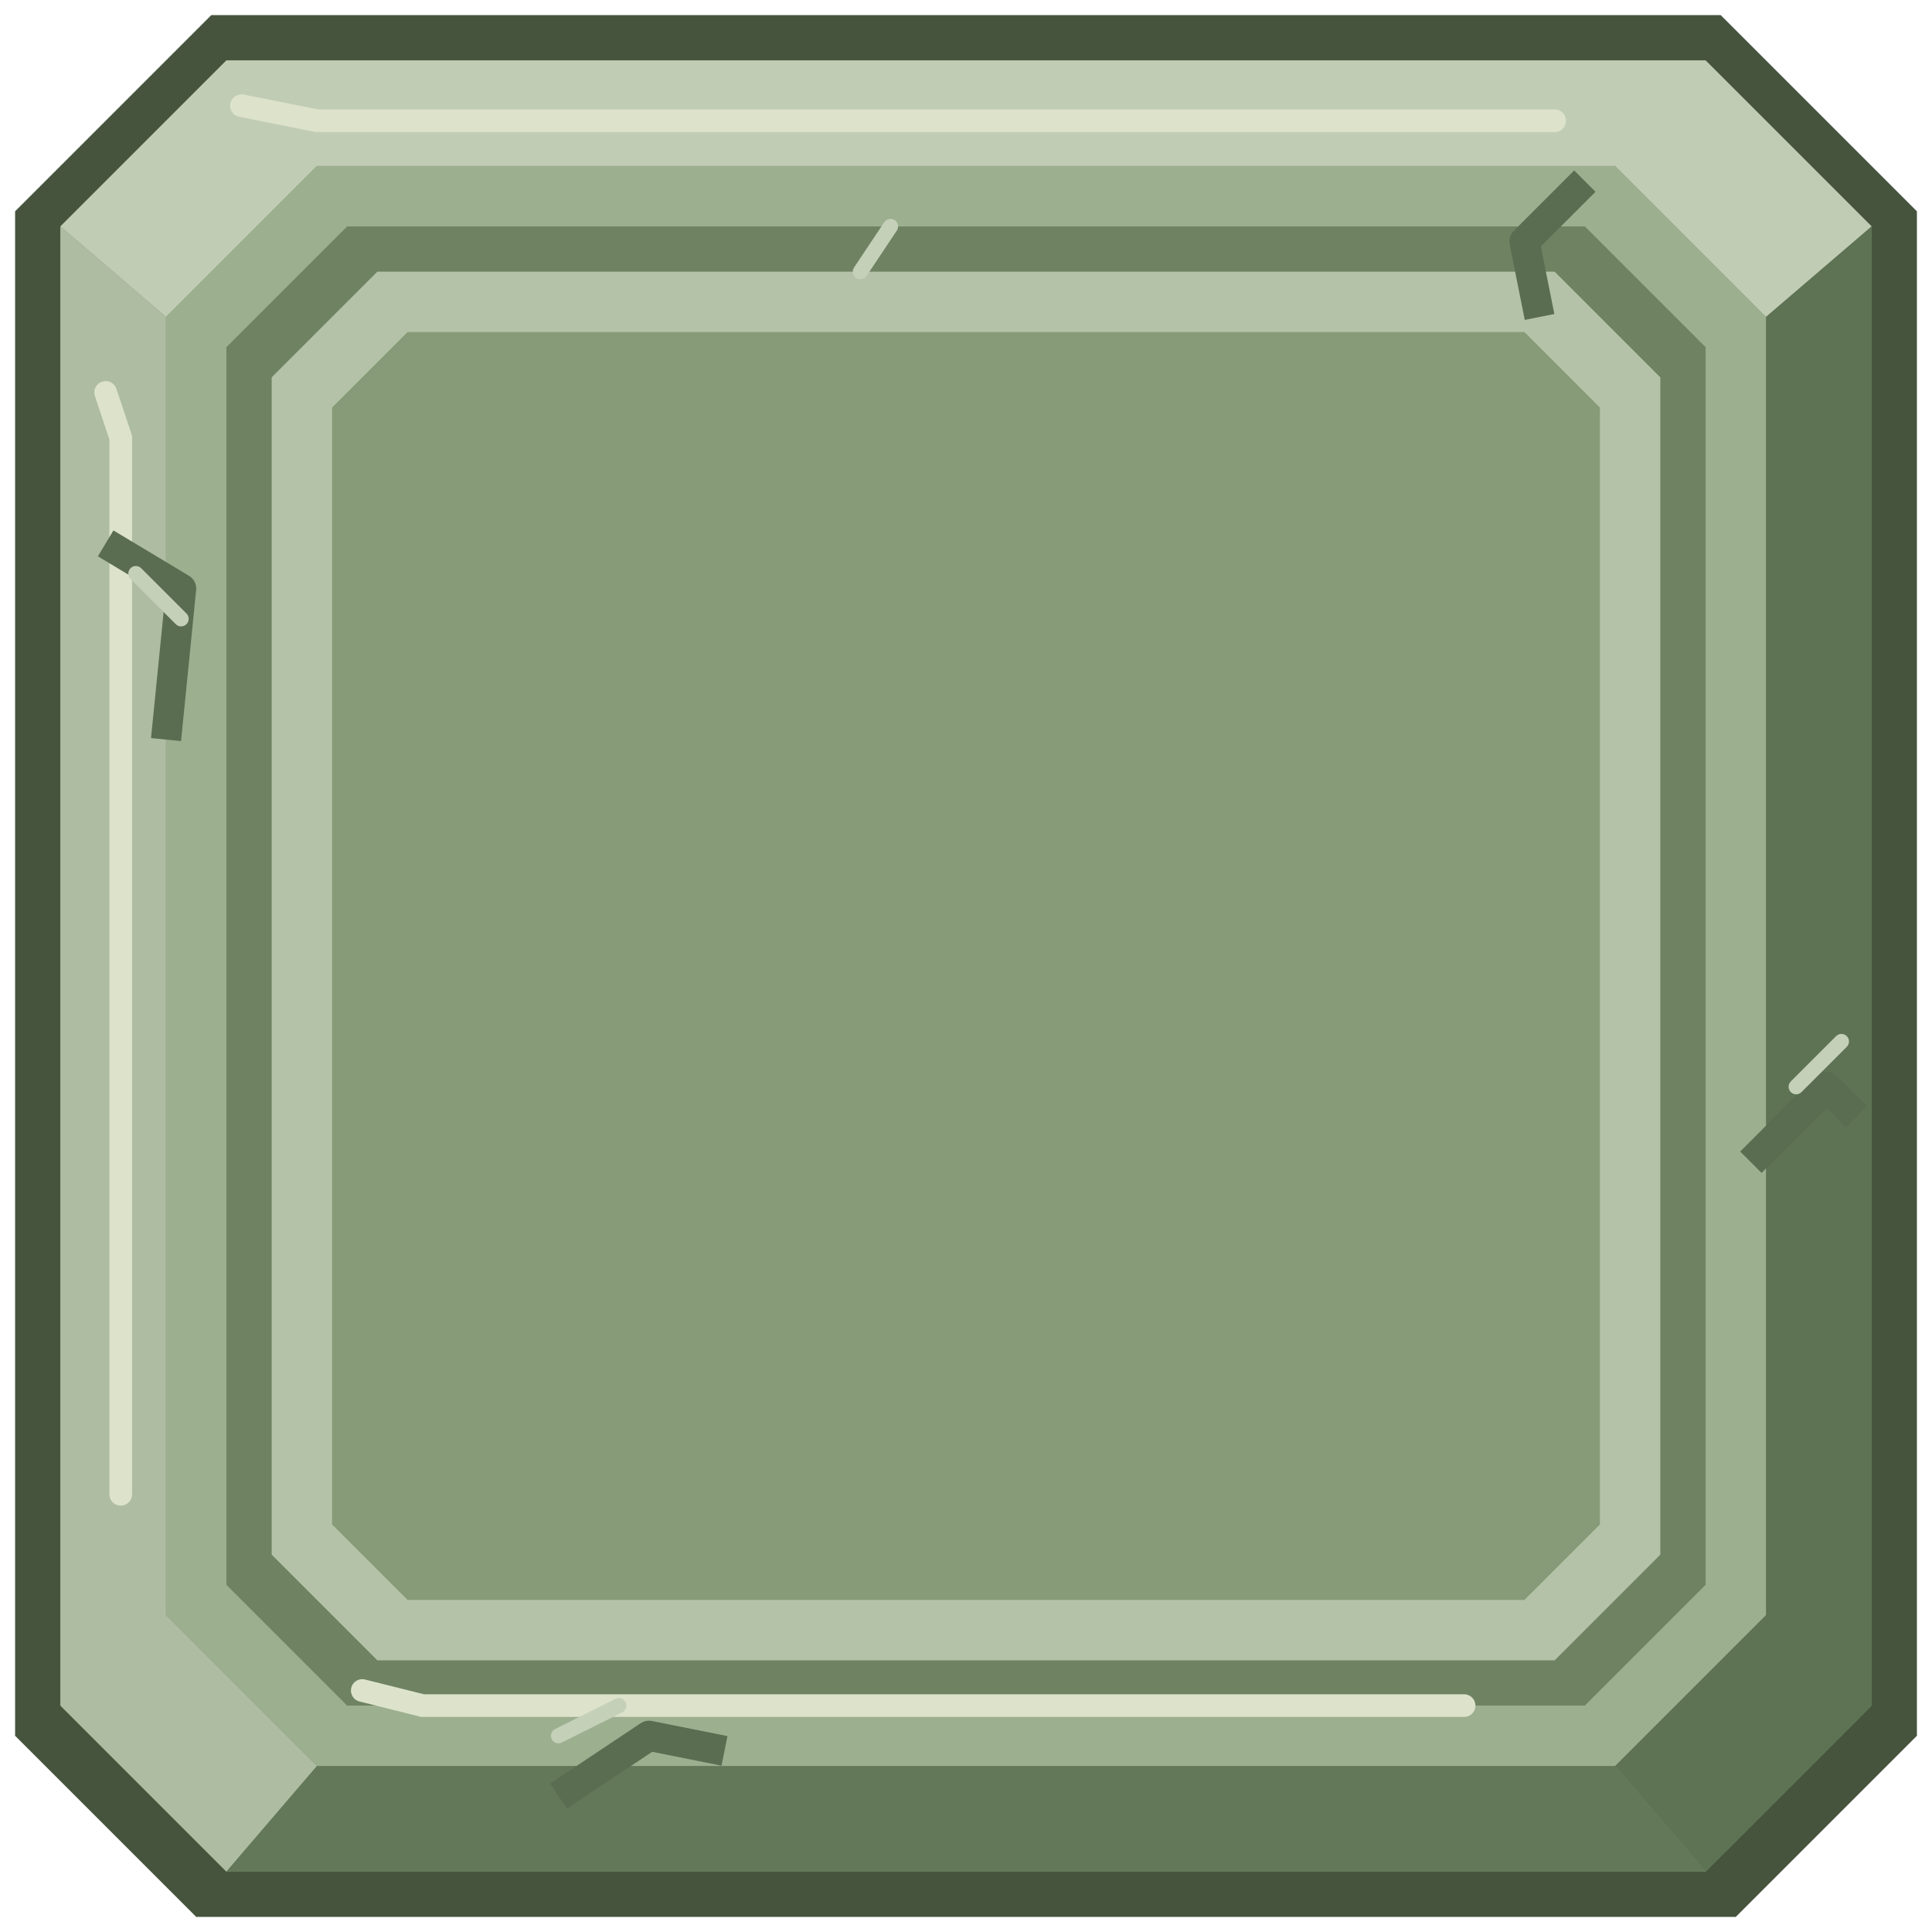
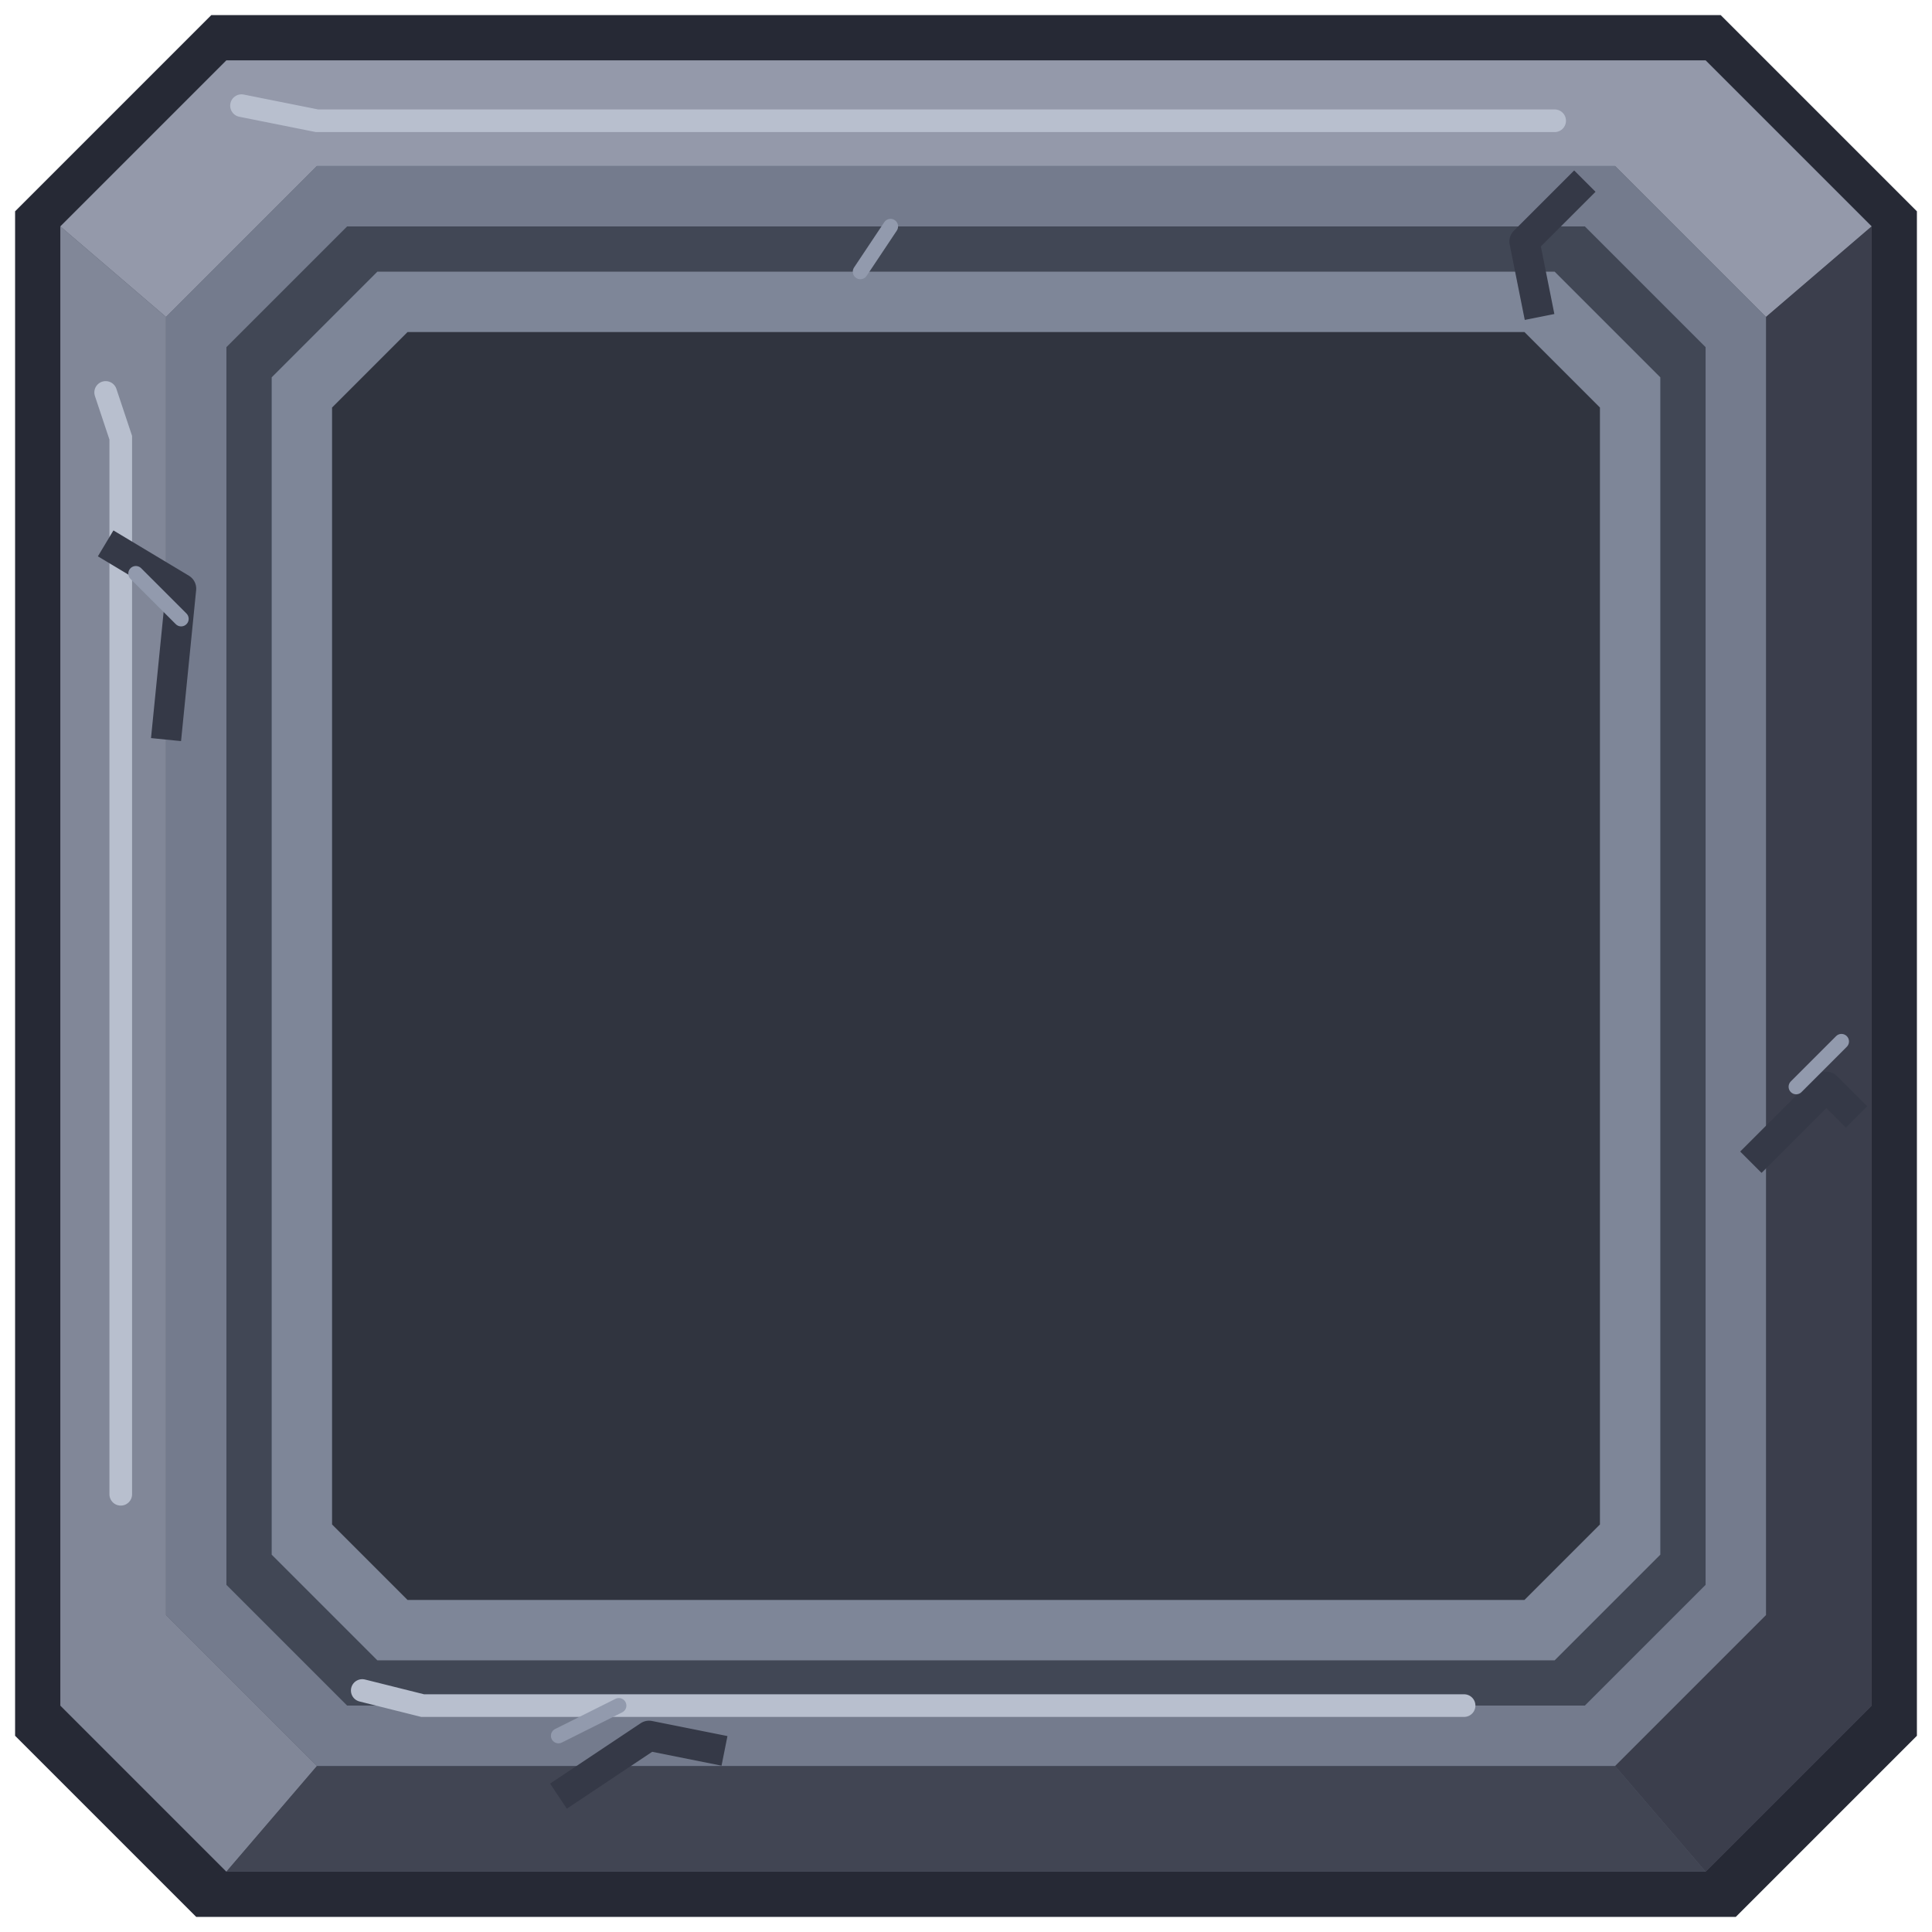
<svg xmlns="http://www.w3.org/2000/svg" width="128" height="128" viewBox="0 0 128 128">
-   <path fill="#46543e" d="M14 1h100l13 13v101l-12 12H13L1 115V14z" />
-   <path fill="#788c6e" d="M15 4h98l11 11v98l-11 11H15L4 113V15z" />
-   <path fill="#c1ccb5" d="M15 4h98l11 11-7 6-10-10H21L11 21l-7-6z" />
-   <path fill="#aebda1" d="m4 15 7 6v86l10 10-6 7L4 113z" />
-   <path fill="#5d7353" d="m124 15-7 6v86l-10 10 6 7 11-11z" />
-   <path fill="#637858" d="m15 124 6-7h86l6 7z" />
-   <path fill="#9caf8f" d="M21 11h86l10 10v86l-10 10H21l-10-10V21z" />
-   <path fill="#6f8363" d="M23 15h82l8 8v82l-8 8H23l-8-8V23z" />
-   <path fill="#b4c3a7" d="M25 18h78l7 7v78l-7 7H25l-7-7V25z" />
-   <path fill="#879b78" d="M27 22h74l5 5v74l-5 5H27l-5-5V27z" />
-   <path fill="none" stroke="#dde3cb" stroke-width="1.5" stroke-linecap="round" d="m16 7 5 1h82m-96 18 1 3v70m16 13 4 1h69" />
-   <path fill="none" stroke="#5b6d51" stroke-width="2" stroke-linejoin="round" d="m7 36 5 3-1 10m105 28 5-5 2 2m-86 45 6-4 5 1m57-104-4 4 1 5" />
-   <path fill="none" stroke="#c5d0b9" stroke-width="1" stroke-linecap="round" d="m9 38 3 3m107 31 3-3m-85 46 4-2m-94-2 3 3m4-109 2 2m103 8-2 3" />
+   <path fill="#262935" d="M14 1h100l13 13v101l-12 12H13L1 115V14z" />
+   <path fill="#555968" d="M15 4h98l11 11v98l-11 11H15L4 113V15z" />
+   <path fill="#9499aa" d="M15 4h98l11 11-7 6-10-10H21L11 21l-7-6z" />
+   <path fill="#818798" d="m4 15 7 6v86l10 10-6 7L4 113z" />
+   <path fill="#3b3e4c" d="m124 15-7 6v86l-10 10 6 7 11-11z" />
+   <path fill="#414553" d="m15 124 6-7h86l6 7z" />
+   <path fill="#747b8d" d="M21 11h86l10 10v86l-10 10H21l-10-10V21z" />
+   <path fill="#414755" d="M23 15h82l8 8v82l-8 8H23l-8-8V23z" />
+   <path fill="#7e8698" d="M25 18h78l7 7v78l-7 7H25l-7-7V25z" />
+   <path fill="#30343f" d="M27 22h74l5 5v74l-5 5H27l-5-5V27z" />
+   <path fill="none" stroke="#b8bfce" stroke-width="1.5" stroke-linecap="round" d="m16 7 5 1h82m-96 18 1 3v70m16 13 4 1h69" />
+   <path fill="none" stroke="#353947" stroke-width="2" stroke-linejoin="round" d="m7 36 5 3-1 10m105 28 5-5 2 2m-86 45 6-4 5 1m57-104-4 4 1 5" />
+   <path fill="none" stroke="#929aad" stroke-width="1" stroke-linecap="round" d="m9 38 3 3m107 31 3-3m-85 46 4-2m-94-2 3 3m4-109 2 2m103 8-2 3" />
</svg>
